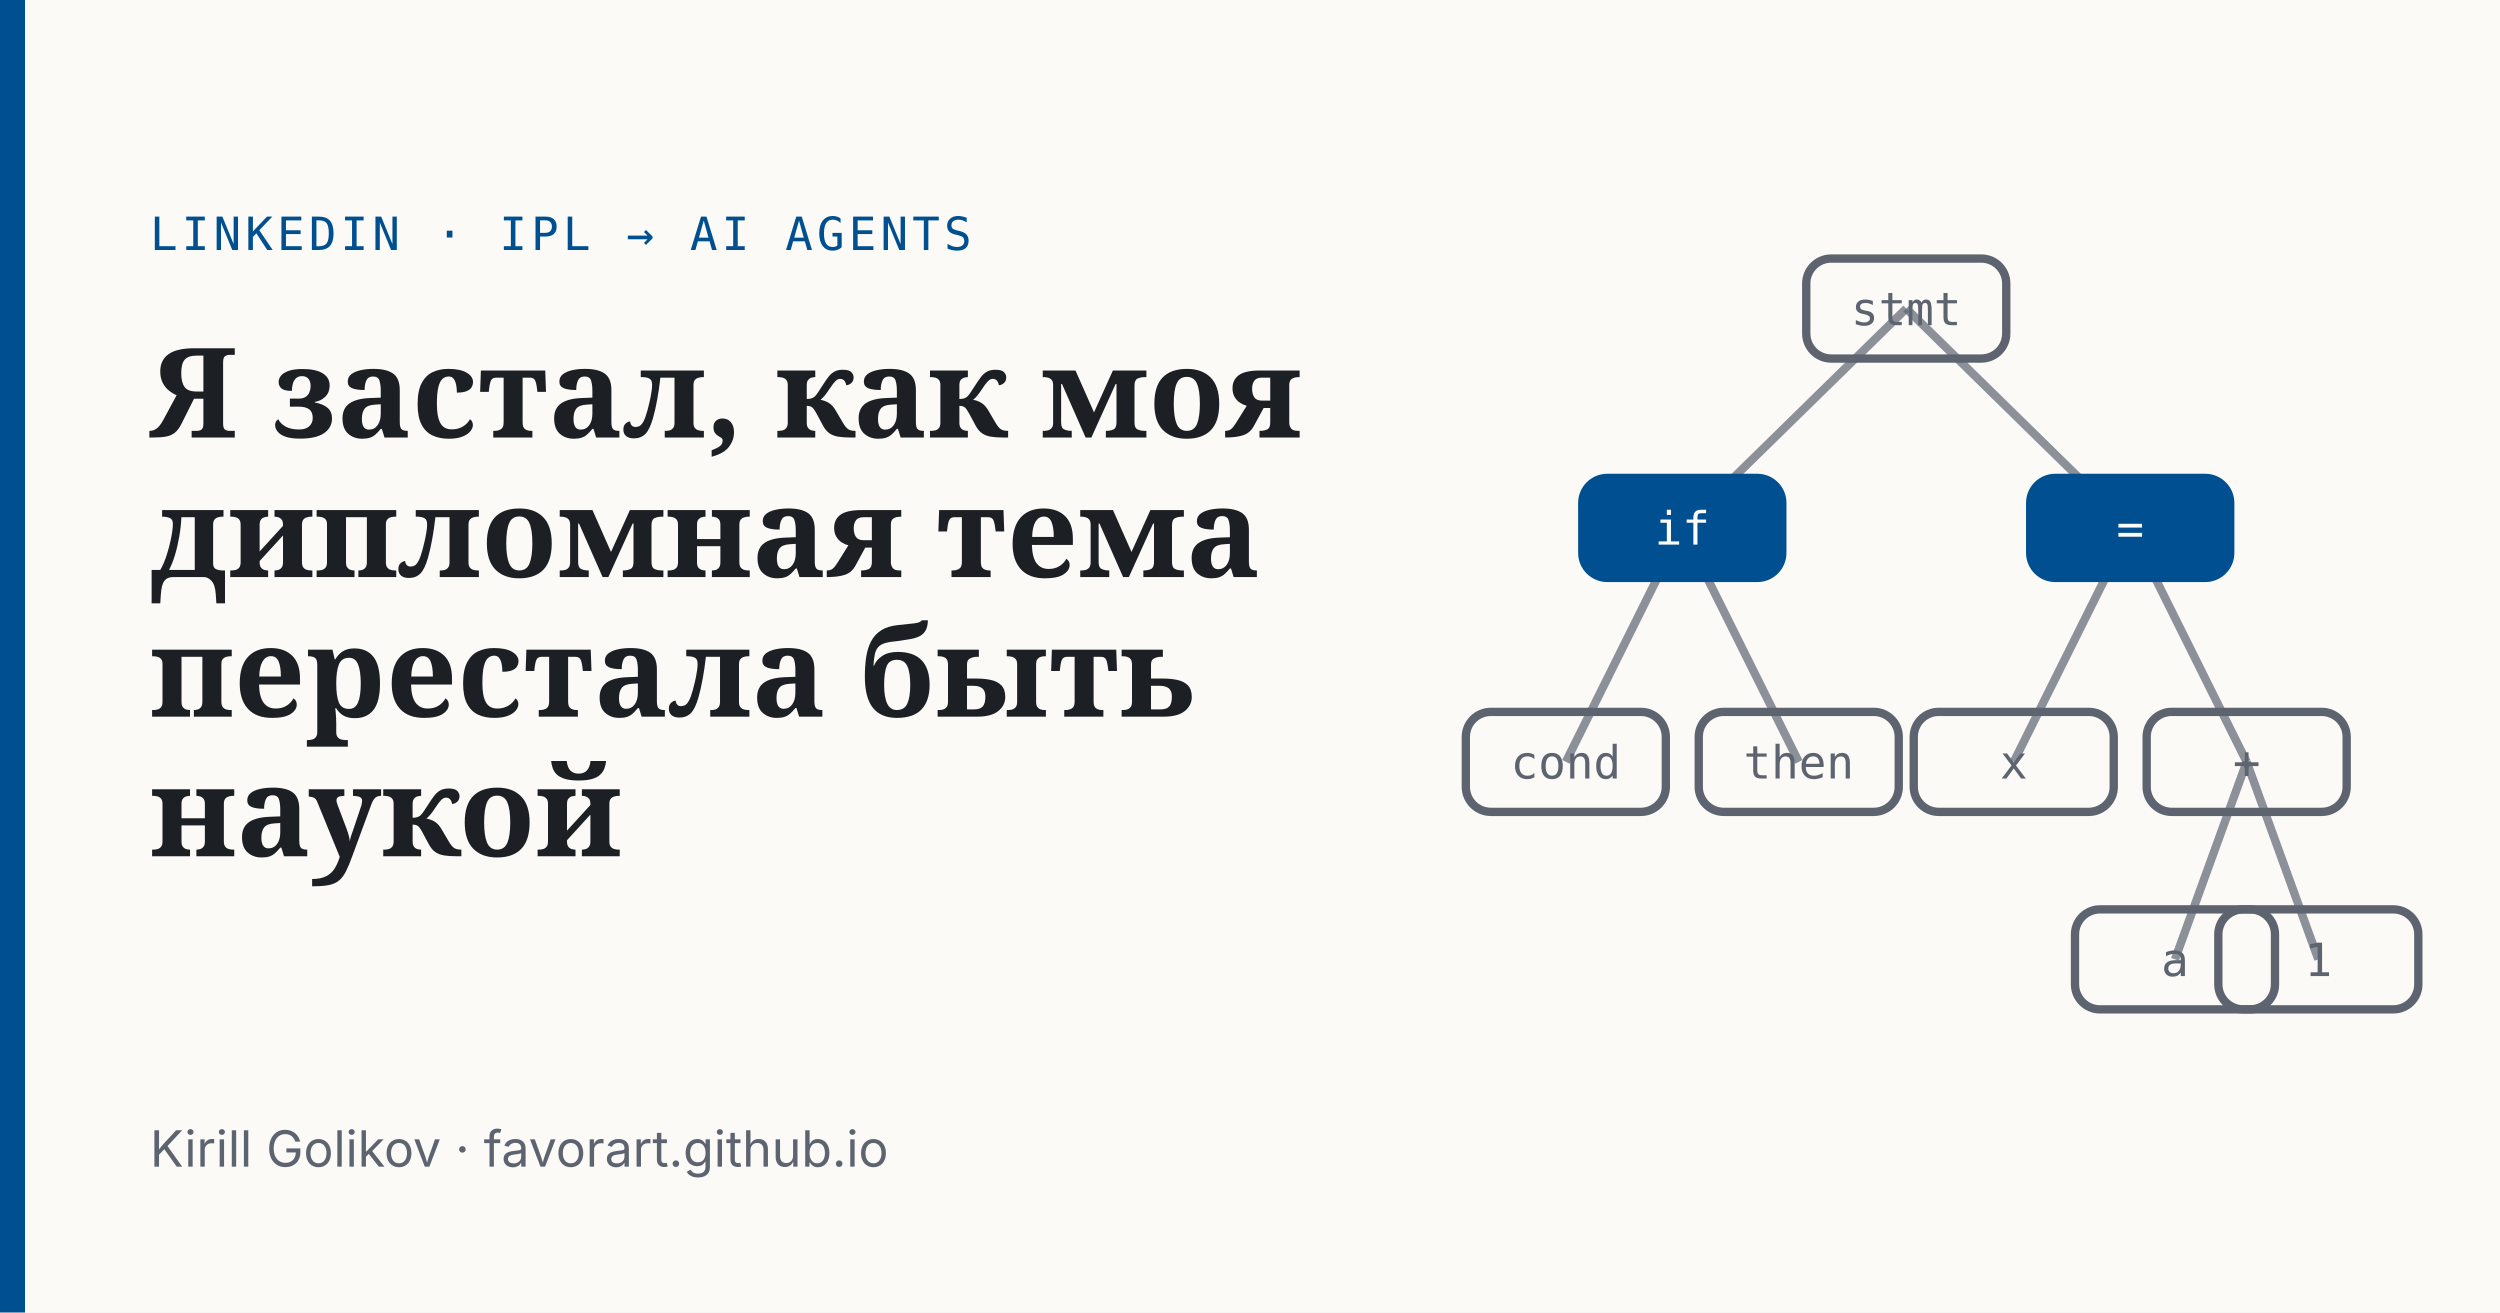
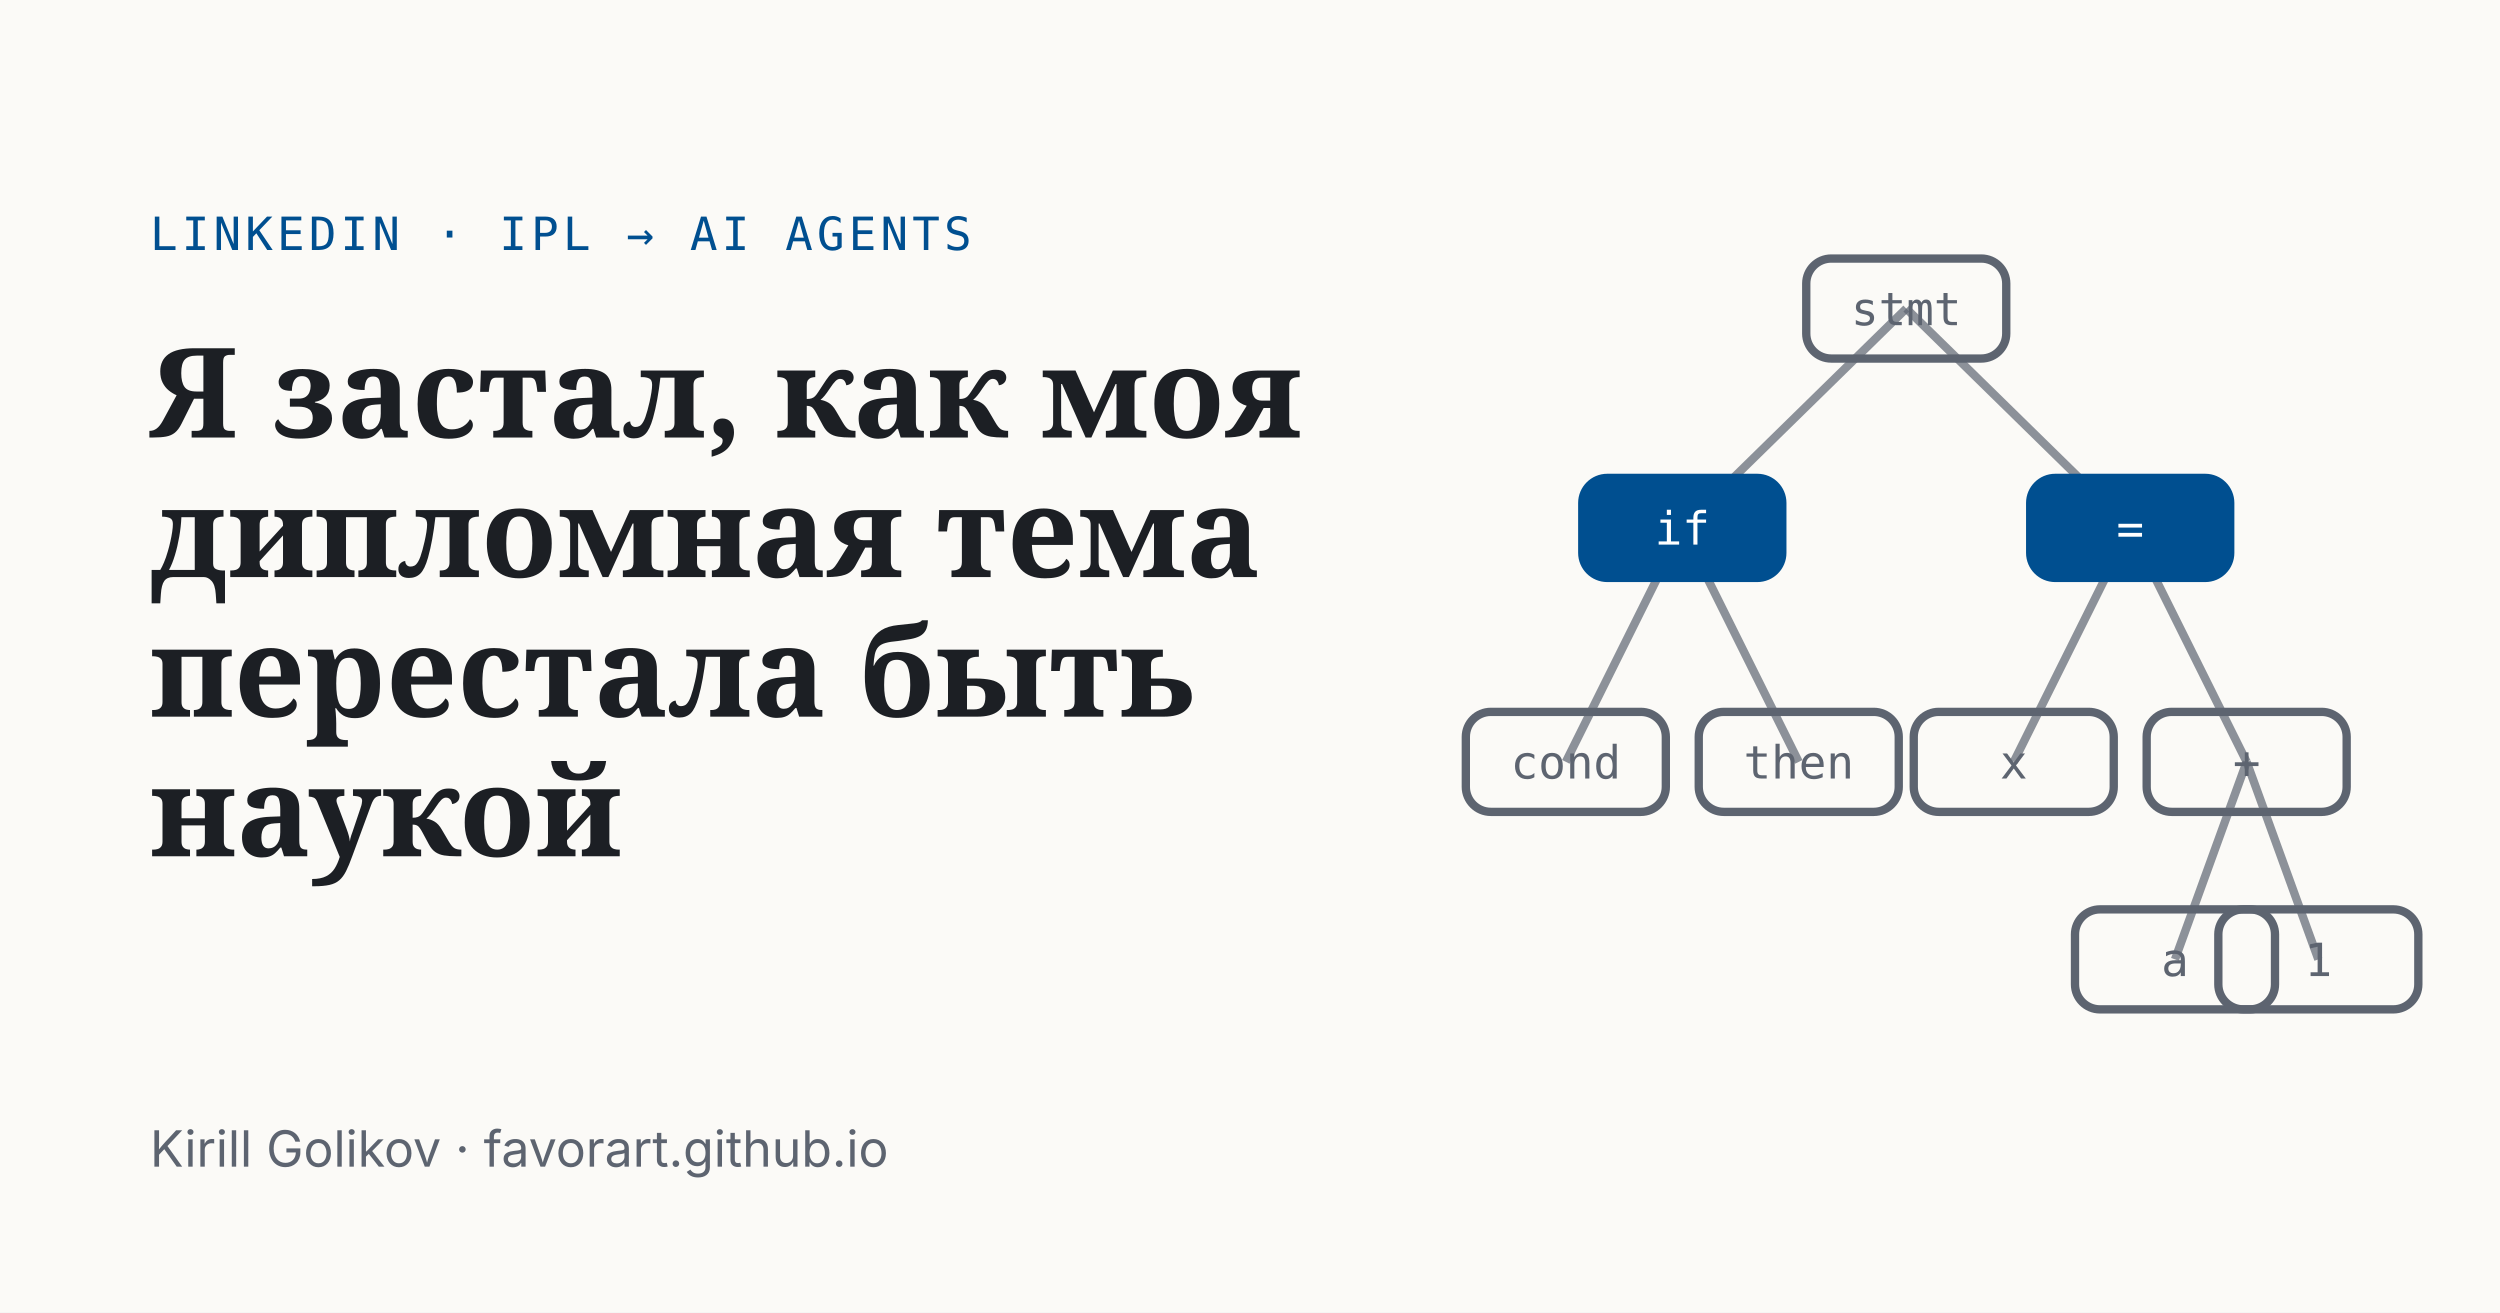
<svg xmlns="http://www.w3.org/2000/svg" width="1200" height="630" viewBox="0 0 1200 630">
  <rect width="1200" height="630" fill="#fbfaf7" />
  <line x1="915.0" y1="148.1" x2="807.5" y2="253.4" stroke="#5d6470" stroke-width="4" opacity=".7" />
  <line x1="915.0" y1="148.1" x2="1022.5" y2="253.4" stroke="#5d6470" stroke-width="4" opacity=".7" />
  <line x1="807.5" y1="253.4" x2="751.6" y2="365.7" stroke="#5d6470" stroke-width="4" opacity=".7" />
  <line x1="807.5" y1="253.4" x2="863.4" y2="365.7" stroke="#5d6470" stroke-width="4" opacity=".7" />
  <line x1="1022.5" y1="253.4" x2="966.6" y2="365.7" stroke="#5d6470" stroke-width="4" opacity=".7" />
  <line x1="1022.5" y1="253.4" x2="1078.4" y2="365.7" stroke="#5d6470" stroke-width="4" opacity=".7" />
  <line x1="1078.4" y1="365.7" x2="1044.0" y2="460.5" stroke="#5d6470" stroke-width="4" opacity=".7" />
  <line x1="1078.4" y1="365.7" x2="1112.8" y2="460.5" stroke="#5d6470" stroke-width="4" opacity=".7" />
  <rect x="867.0" y="124.1" width="96" height="48" rx="12" fill="none" stroke="#5d6470" stroke-width="4" />
  <text x="915.0" y="156.1" text-anchor="middle" font-family="'JetBrains Mono', Consolas, monospace" font-size="22" fill="#5d6470">stmt</text>
  <rect x="759.5" y="229.4" width="96" height="48" rx="12" fill="#004f90" stroke="#004f90" stroke-width="4" />
  <text x="807.5" y="261.4" text-anchor="middle" font-family="'JetBrains Mono', Consolas, monospace" font-size="22" fill="#ffffff">if</text>
  <rect x="974.5" y="229.4" width="96" height="48" rx="12" fill="#004f90" stroke="#004f90" stroke-width="4" />
  <text x="1022.5" y="261.4" text-anchor="middle" font-family="'JetBrains Mono', Consolas, monospace" font-size="22" fill="#ffffff">=</text>
  <rect x="703.6" y="341.7" width="96" height="48" rx="12" fill="none" stroke="#5d6470" stroke-width="4" />
  <text x="751.6" y="373.7" text-anchor="middle" font-family="'JetBrains Mono', Consolas, monospace" font-size="22" fill="#5d6470">cond</text>
  <rect x="815.4" y="341.7" width="96" height="48" rx="12" fill="none" stroke="#5d6470" stroke-width="4" />
  <text x="863.4" y="373.7" text-anchor="middle" font-family="'JetBrains Mono', Consolas, monospace" font-size="22" fill="#5d6470">then</text>
  <rect x="918.6" y="341.7" width="96" height="48" rx="12" fill="none" stroke="#5d6470" stroke-width="4" />
  <text x="966.6" y="373.7" text-anchor="middle" font-family="'JetBrains Mono', Consolas, monospace" font-size="22" fill="#5d6470">x</text>
  <rect x="1030.4" y="341.7" width="96" height="48" rx="12" fill="none" stroke="#5d6470" stroke-width="4" />
  <text x="1078.4" y="373.7" text-anchor="middle" font-family="'JetBrains Mono', Consolas, monospace" font-size="22" fill="#5d6470">+</text>
  <rect x="996.0" y="436.5" width="96" height="48" rx="12" fill="none" stroke="#5d6470" stroke-width="4" />
  <text x="1044.0" y="468.5" text-anchor="middle" font-family="'JetBrains Mono', Consolas, monospace" font-size="22" fill="#5d6470">a</text>
  <rect x="1064.8" y="436.5" width="96" height="48" rx="12" fill="none" stroke="#5d6470" stroke-width="4" />
  <text x="1112.8" y="468.5" text-anchor="middle" font-family="'JetBrains Mono', Consolas, monospace" font-size="22" fill="#5d6470">1</text>
-   <rect x="0" y="0" width="12" height="630" fill="#004f90" />
  <text x="72" y="120" font-family="'JetBrains Mono', Consolas, monospace" font-size="22" letter-spacing="2" fill="#004f90">LINKEDIN · IPL → AI AGENTS</text>
  <text x="72" y="210" font-family="'Source Serif 4', Georgia, serif" font-weight="600" font-size="60" fill="#1c1f24">Я застал, как моя</text>
  <text x="72" y="277" font-family="'Source Serif 4', Georgia, serif" font-weight="600" font-size="60" fill="#1c1f24">дипломная тема</text>
  <text x="72" y="344" font-family="'Source Serif 4', Georgia, serif" font-weight="600" font-size="60" fill="#1c1f24">перестала быть</text>
  <text x="72" y="411" font-family="'Source Serif 4', Georgia, serif" font-weight="600" font-size="60" fill="#1c1f24">наукой</text>
  <text x="72" y="560" font-family="Inter, Arial, sans-serif" font-size="24" fill="#5d6470">Kirill Golikov · favorart.github.io</text>
</svg>
